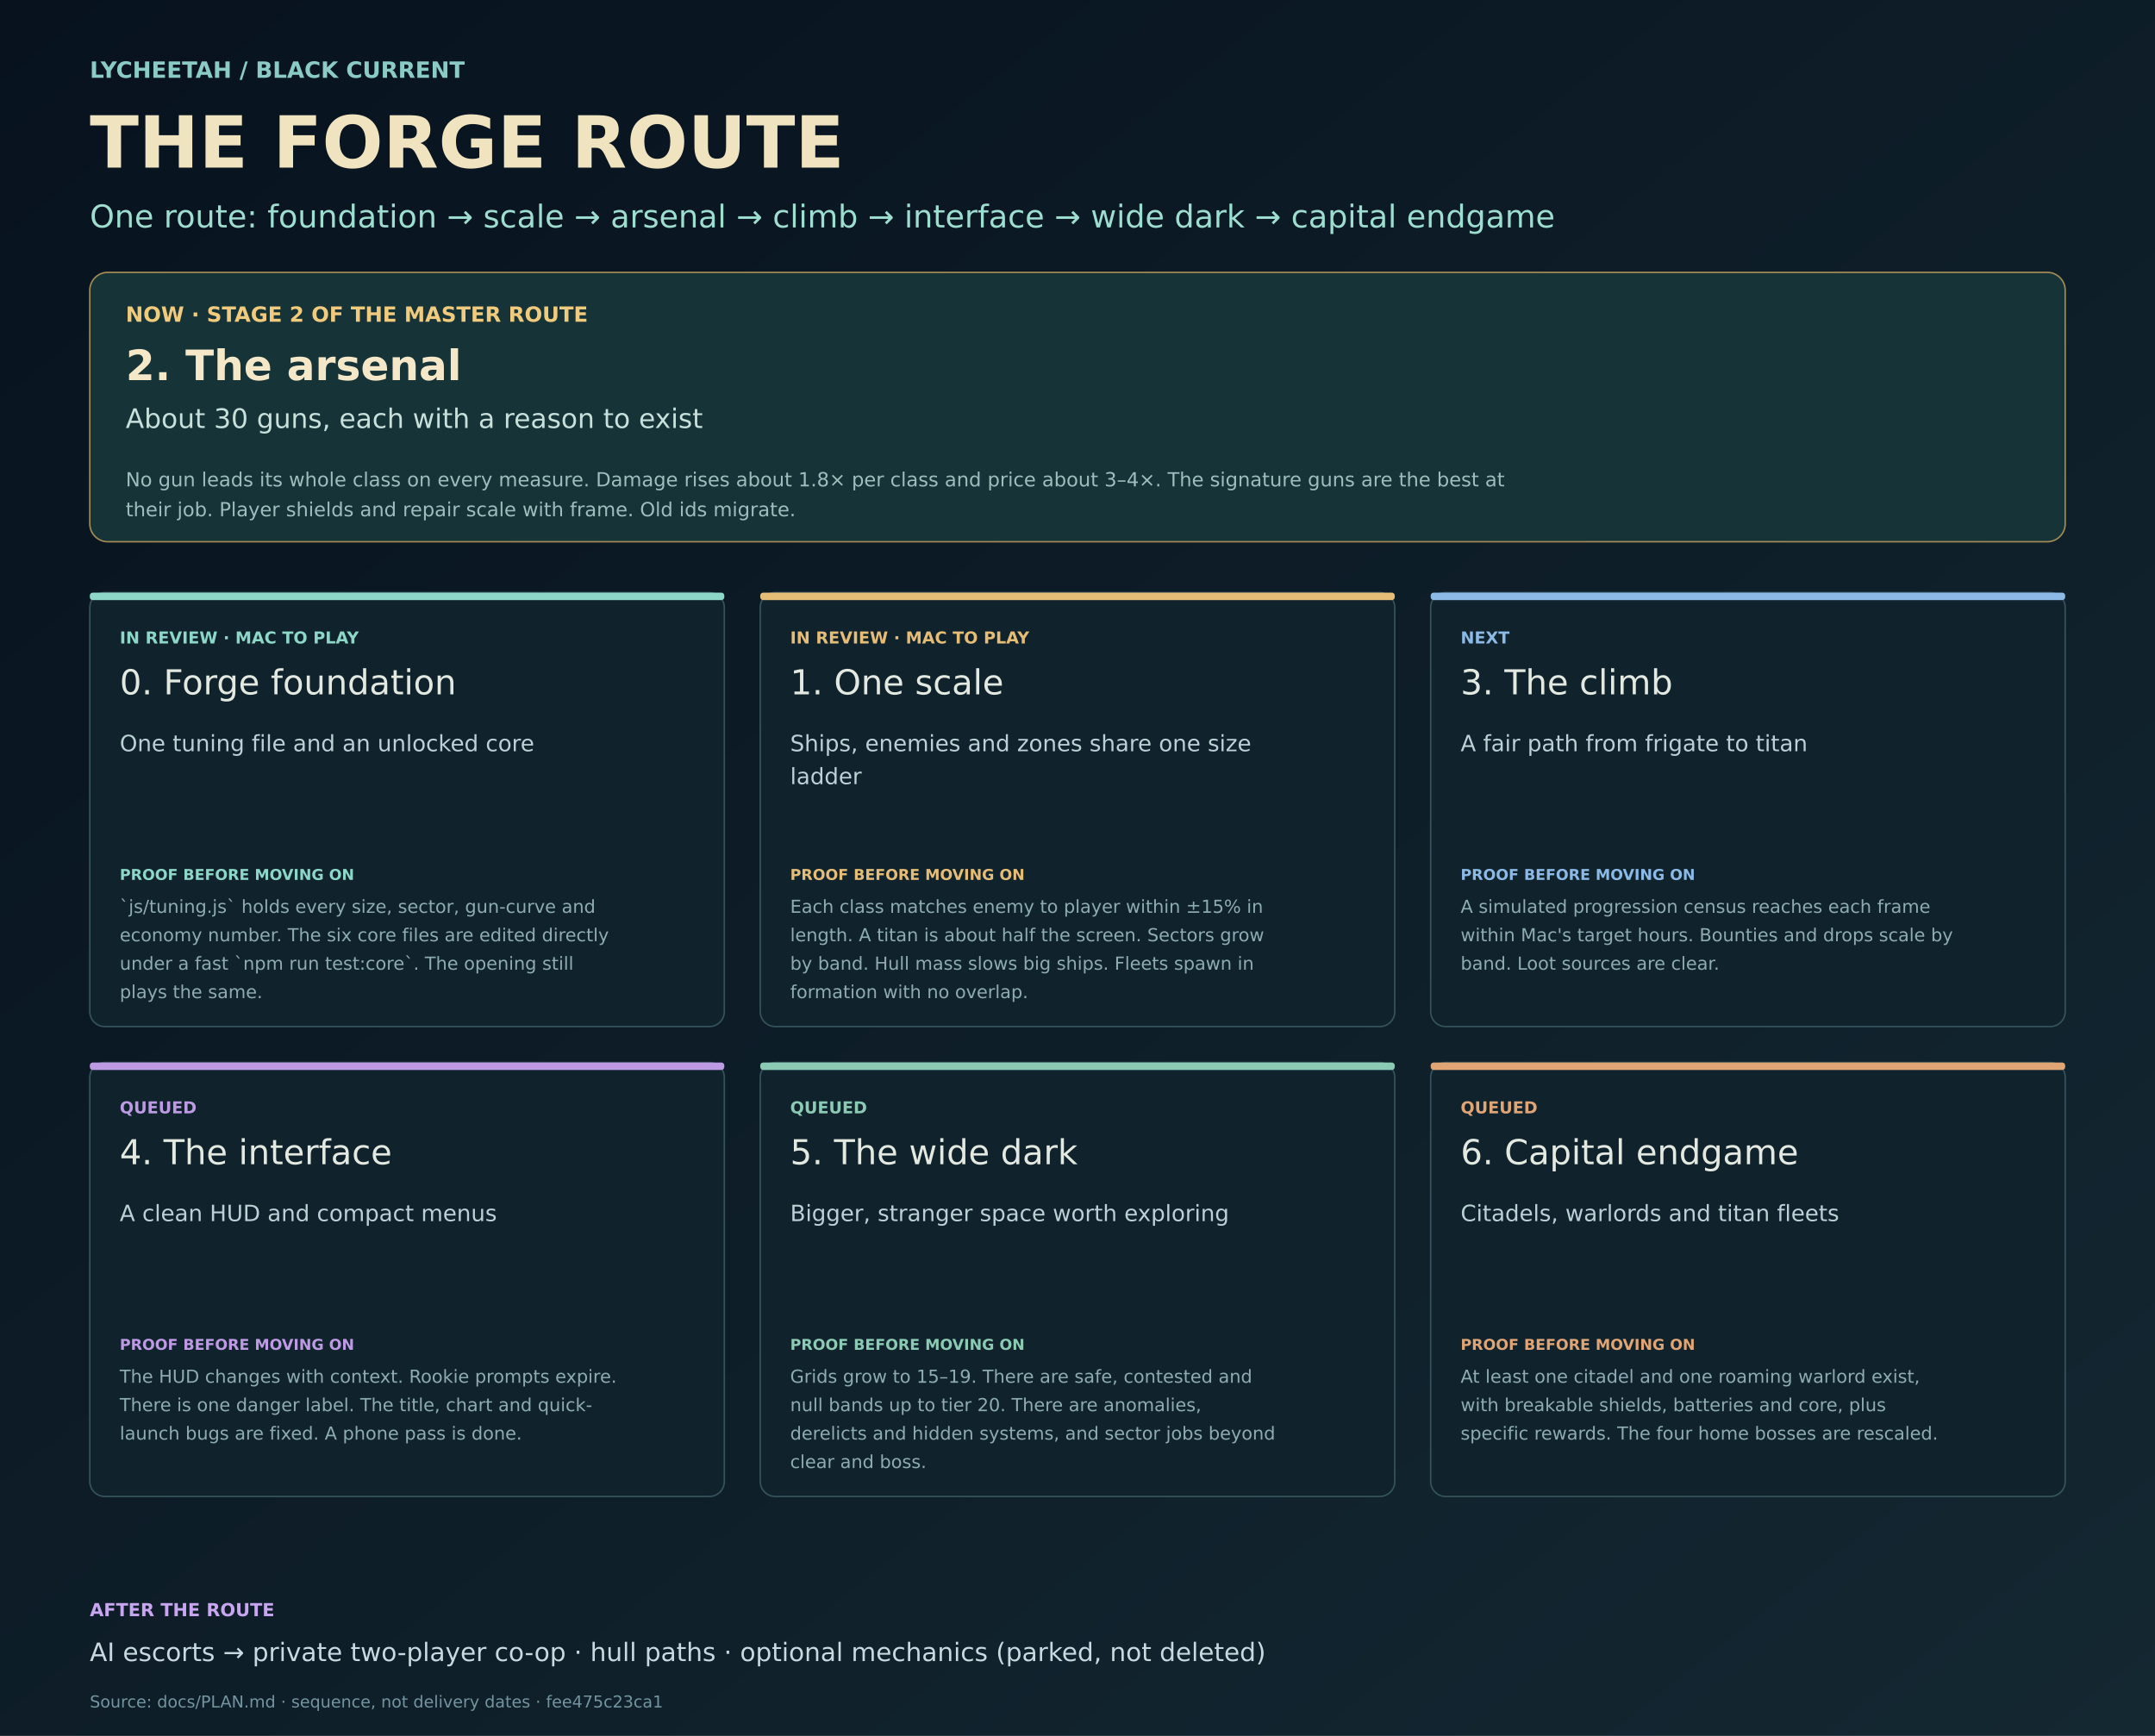
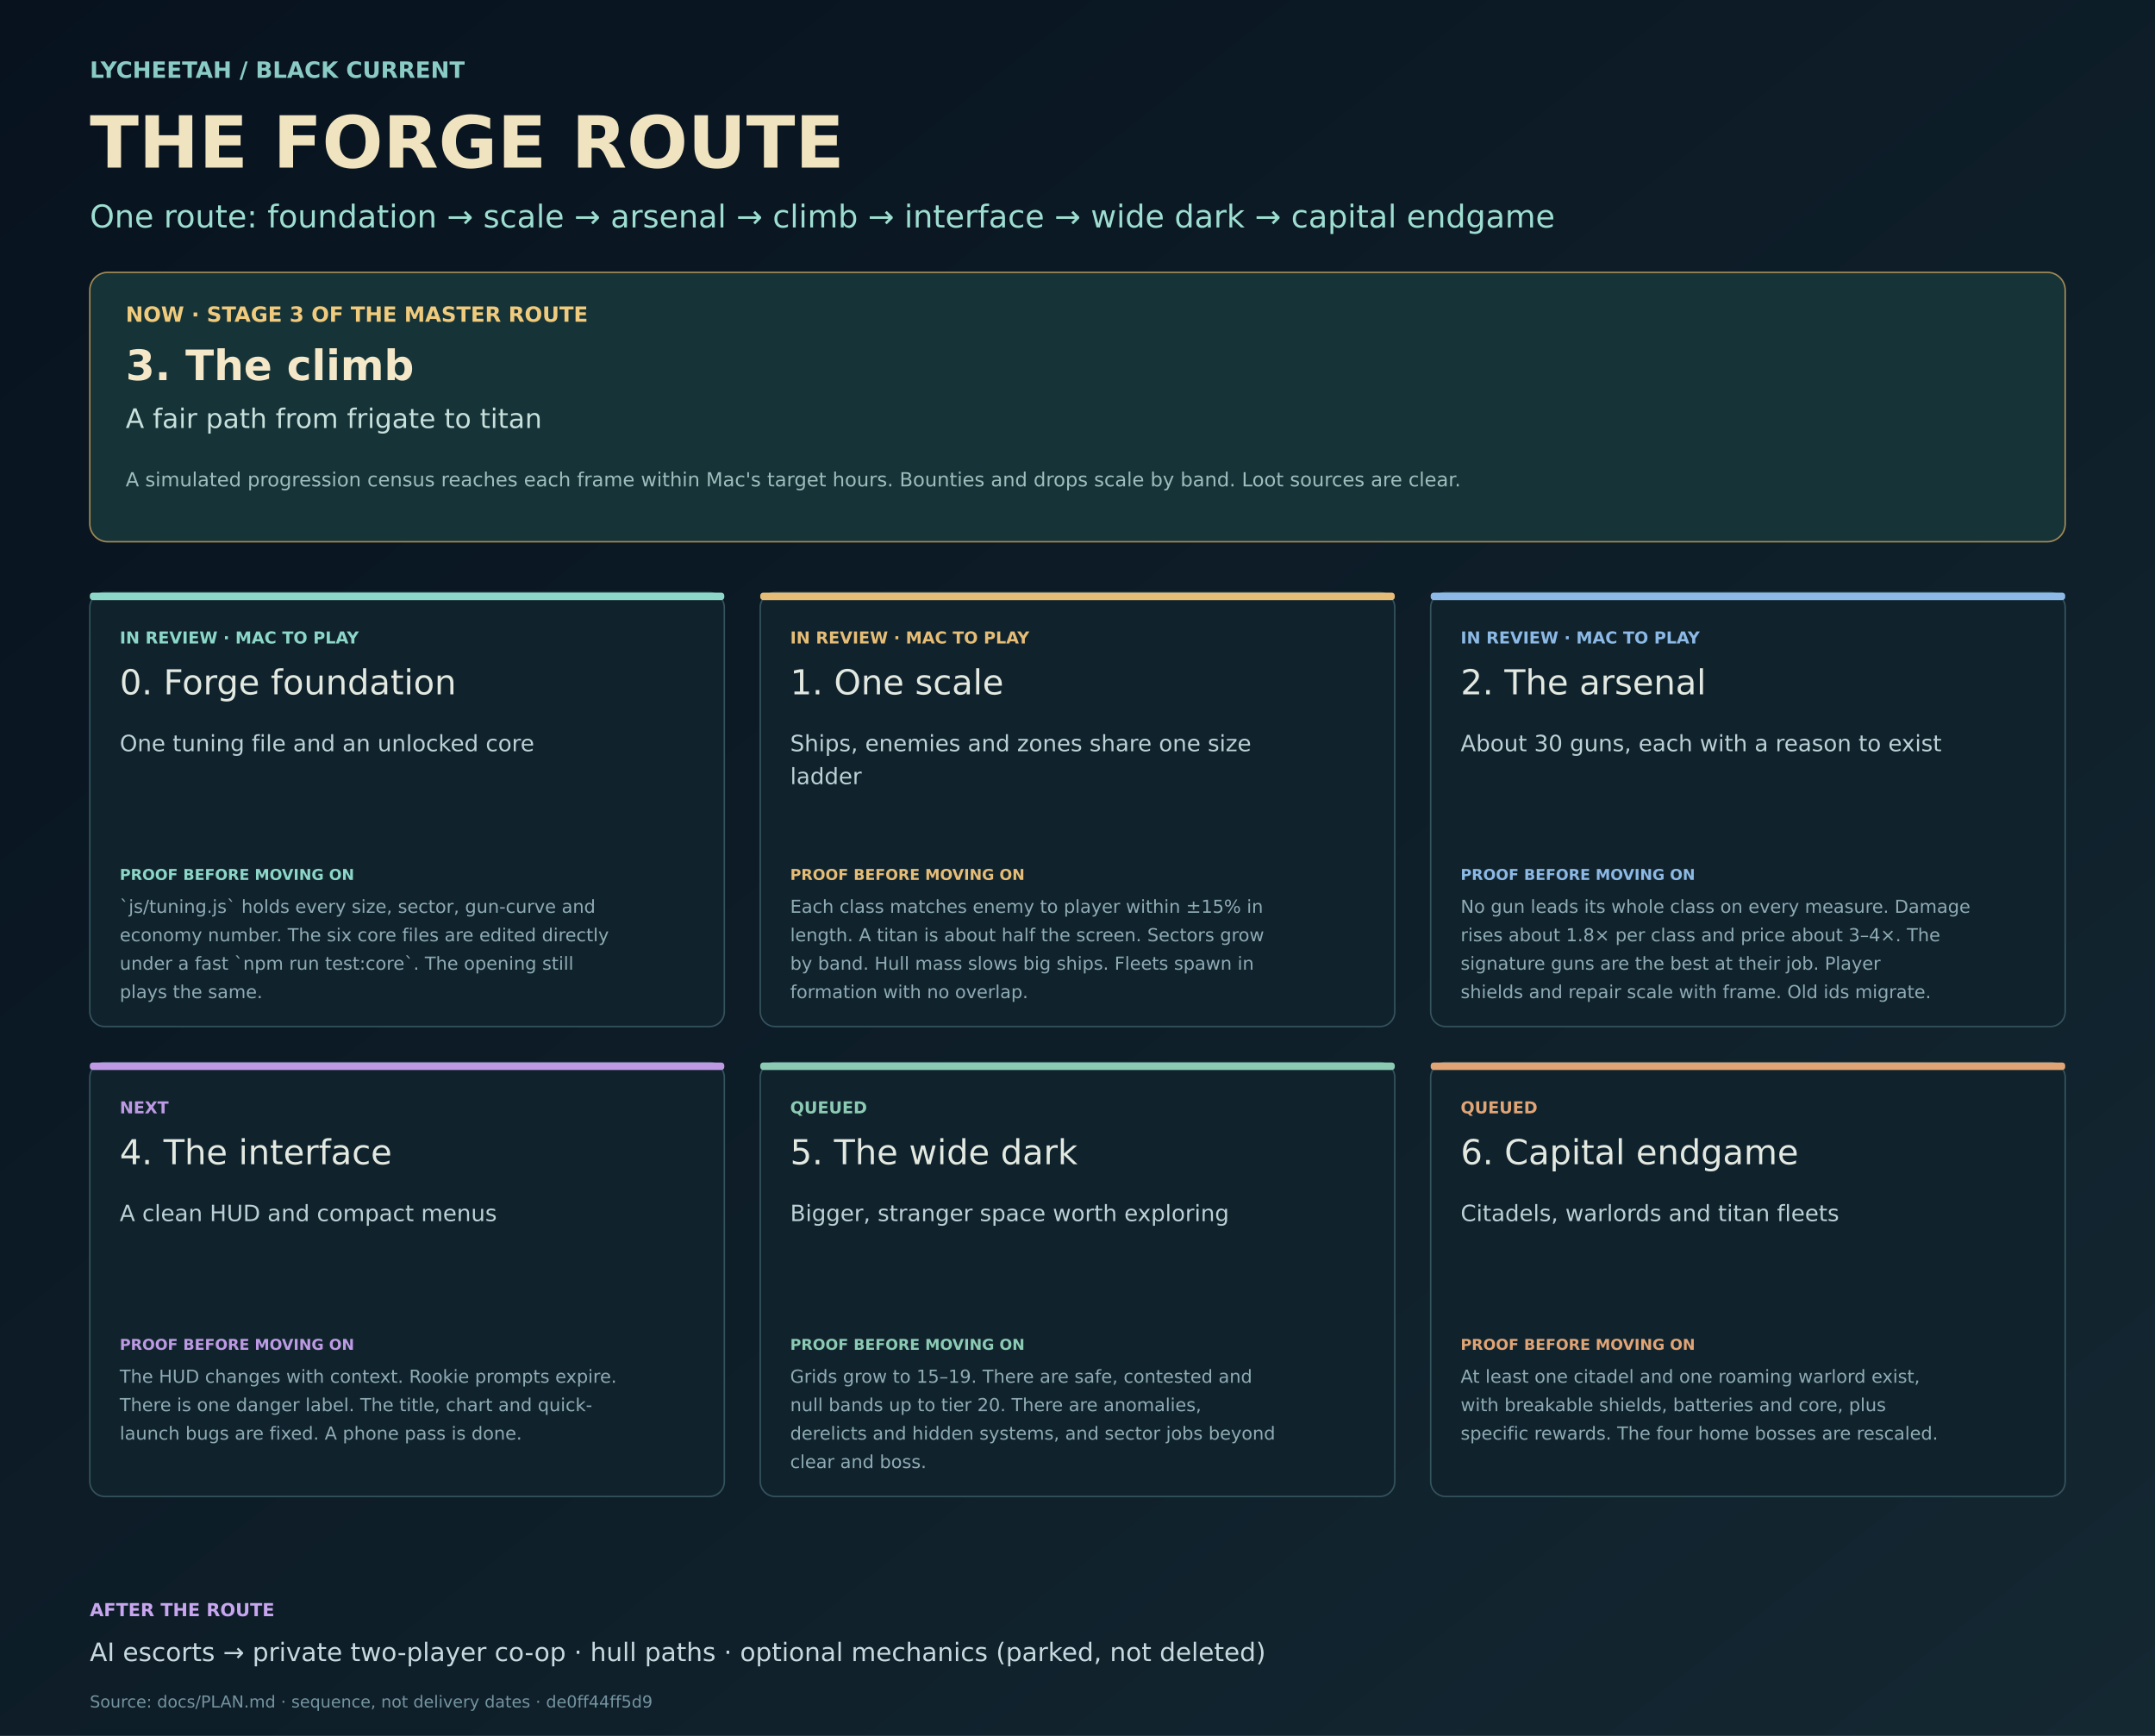
<svg xmlns="http://www.w3.org/2000/svg" width="1440" height="1160" viewBox="0 0 1440 1160">
  <defs>
    <linearGradient id="bg" x2="1" y2="1">
      <stop stop-color="#07121e" />
      <stop offset="1" stop-color="#142832" />
    </linearGradient>
  </defs>
  <rect width="1440" height="1160" fill="url(#bg)" />
  <text x="60" y="52" fill="#8acbc5" font-family="DejaVu Sans,sans-serif" font-size="15" font-weight="700">LYCHEETAH / BLACK CURRENT</text>
  <text x="60" y="112" fill="#f0e3bf" font-family="DejaVu Sans,sans-serif" font-size="48" font-weight="700">THE FORGE ROUTE</text>
  <text x="60" y="152" fill="#9dded0" font-family="DejaVu Sans,sans-serif" font-size="21" font-weight="400">One route: foundation → scale → arsenal → climb → interface → wide dark → capital endgame</text>
  <rect x="60" y="182" width="1320" height="180" rx="12" fill="#163337" stroke="#a18a55" />
-   <text x="84" y="215" fill="#f0cb7d" font-family="DejaVu Sans,sans-serif" font-size="14" font-weight="700">NOW · STAGE 2 OF THE MASTER ROUTE</text>
-   <text x="84" y="254" fill="#f4e8c9" font-family="DejaVu Sans,sans-serif" font-size="28" font-weight="700">2. The arsenal</text>
-   <text x="84" y="286" fill="#c8e0dc" font-family="DejaVu Sans,sans-serif" font-size="18" font-weight="400">About 30 guns, each with a reason to exist</text>
-   <text x="84" y="325" fill="#9fbdbd" font-family="DejaVu Sans,sans-serif" font-size="13" font-weight="400">No gun leads its whole class on every measure. Damage rises about 1.8× per class and price about 3–4×. The signature guns are the best at</text>
-   <text x="84" y="345" fill="#9fbdbd" font-family="DejaVu Sans,sans-serif" font-size="13" font-weight="400">their job. Player shields and repair scale with frame. Old ids migrate.</text>
+   <text x="84" y="215" fill="#f0cb7d" font-family="DejaVu Sans,sans-serif" font-size="14" font-weight="700">NOW · STAGE 3 OF THE MASTER ROUTE</text>
+   <text x="84" y="254" fill="#f4e8c9" font-family="DejaVu Sans,sans-serif" font-size="28" font-weight="700">3. The climb</text>
+   <text x="84" y="286" fill="#c8e0dc" font-family="DejaVu Sans,sans-serif" font-size="18" font-weight="400">A fair path from frigate to titan</text>
+   <text x="84" y="325" fill="#9fbdbd" font-family="DejaVu Sans,sans-serif" font-size="13" font-weight="400">A simulated progression census reaches each frame within Mac's target hours. Bounties and drops scale by band. Loot sources are clear.</text>
  <rect x="60" y="396" width="424" height="290" rx="10" fill="#10232d" stroke="#35535d" />
  <rect x="60" y="396" width="424" height="5" rx="2" fill="#8cd7c8" />
  <text x="80" y="430" fill="#8cd7c8" font-family="DejaVu Sans,sans-serif" font-size="11" font-weight="700">IN REVIEW · MAC TO PLAY</text>
  <text x="80" y="464" fill="#e3e9e1" font-family="DejaVu Sans,sans-serif" font-size="23" font-weight="400">0. Forge foundation</text>
  <text x="80" y="502" fill="#bad1d5" font-family="DejaVu Sans,sans-serif" font-size="15" font-weight="400">One tuning file and an unlocked core</text>
  <text x="80" y="588" fill="#8cd7c8" font-family="DejaVu Sans,sans-serif" font-size="10" font-weight="700">PROOF BEFORE MOVING ON</text>
  <text x="80" y="610" fill="#8eabb4" font-family="DejaVu Sans,sans-serif" font-size="12" font-weight="400">`js/tuning.js` holds every size, sector, gun-curve and</text>
  <text x="80" y="629" fill="#8eabb4" font-family="DejaVu Sans,sans-serif" font-size="12" font-weight="400">economy number. The six core files are edited directly</text>
  <text x="80" y="648" fill="#8eabb4" font-family="DejaVu Sans,sans-serif" font-size="12" font-weight="400">under a fast `npm run test:core`. The opening still</text>
  <text x="80" y="667" fill="#8eabb4" font-family="DejaVu Sans,sans-serif" font-size="12" font-weight="400">plays the same.</text>
  <rect x="508" y="396" width="424" height="290" rx="10" fill="#10232d" stroke="#35535d" />
  <rect x="508" y="396" width="424" height="5" rx="2" fill="#e6bd76" />
  <text x="528" y="430" fill="#e6bd76" font-family="DejaVu Sans,sans-serif" font-size="11" font-weight="700">IN REVIEW · MAC TO PLAY</text>
  <text x="528" y="464" fill="#e3e9e1" font-family="DejaVu Sans,sans-serif" font-size="23" font-weight="400">1. One scale</text>
  <text x="528" y="502" fill="#bad1d5" font-family="DejaVu Sans,sans-serif" font-size="15" font-weight="400">Ships, enemies and zones share one size</text>
  <text x="528" y="524" fill="#bad1d5" font-family="DejaVu Sans,sans-serif" font-size="15" font-weight="400">ladder</text>
  <text x="528" y="588" fill="#e6bd76" font-family="DejaVu Sans,sans-serif" font-size="10" font-weight="700">PROOF BEFORE MOVING ON</text>
  <text x="528" y="610" fill="#8eabb4" font-family="DejaVu Sans,sans-serif" font-size="12" font-weight="400">Each class matches enemy to player within ±15% in</text>
  <text x="528" y="629" fill="#8eabb4" font-family="DejaVu Sans,sans-serif" font-size="12" font-weight="400">length. A titan is about half the screen. Sectors grow</text>
  <text x="528" y="648" fill="#8eabb4" font-family="DejaVu Sans,sans-serif" font-size="12" font-weight="400">by band. Hull mass slows big ships. Fleets spawn in</text>
  <text x="528" y="667" fill="#8eabb4" font-family="DejaVu Sans,sans-serif" font-size="12" font-weight="400">formation with no overlap.</text>
  <rect x="956" y="396" width="424" height="290" rx="10" fill="#10232d" stroke="#35535d" />
  <rect x="956" y="396" width="424" height="5" rx="2" fill="#8cb9e5" />
-   <text x="976" y="430" fill="#8cb9e5" font-family="DejaVu Sans,sans-serif" font-size="11" font-weight="700">NEXT</text>
-   <text x="976" y="464" fill="#e3e9e1" font-family="DejaVu Sans,sans-serif" font-size="23" font-weight="400">3. The climb</text>
-   <text x="976" y="502" fill="#bad1d5" font-family="DejaVu Sans,sans-serif" font-size="15" font-weight="400">A fair path from frigate to titan</text>
+   <text x="976" y="430" fill="#8cb9e5" font-family="DejaVu Sans,sans-serif" font-size="11" font-weight="700">IN REVIEW · MAC TO PLAY</text>
+   <text x="976" y="464" fill="#e3e9e1" font-family="DejaVu Sans,sans-serif" font-size="23" font-weight="400">2. The arsenal</text>
+   <text x="976" y="502" fill="#bad1d5" font-family="DejaVu Sans,sans-serif" font-size="15" font-weight="400">About 30 guns, each with a reason to exist</text>
  <text x="976" y="588" fill="#8cb9e5" font-family="DejaVu Sans,sans-serif" font-size="10" font-weight="700">PROOF BEFORE MOVING ON</text>
-   <text x="976" y="610" fill="#8eabb4" font-family="DejaVu Sans,sans-serif" font-size="12" font-weight="400">A simulated progression census reaches each frame</text>
-   <text x="976" y="629" fill="#8eabb4" font-family="DejaVu Sans,sans-serif" font-size="12" font-weight="400">within Mac's target hours. Bounties and drops scale by</text>
-   <text x="976" y="648" fill="#8eabb4" font-family="DejaVu Sans,sans-serif" font-size="12" font-weight="400">band. Loot sources are clear.</text>
+   <text x="976" y="610" fill="#8eabb4" font-family="DejaVu Sans,sans-serif" font-size="12" font-weight="400">No gun leads its whole class on every measure. Damage</text>
+   <text x="976" y="629" fill="#8eabb4" font-family="DejaVu Sans,sans-serif" font-size="12" font-weight="400">rises about 1.8× per class and price about 3–4×. The</text>
+   <text x="976" y="648" fill="#8eabb4" font-family="DejaVu Sans,sans-serif" font-size="12" font-weight="400">signature guns are the best at their job. Player</text>
+   <text x="976" y="667" fill="#8eabb4" font-family="DejaVu Sans,sans-serif" font-size="12" font-weight="400">shields and repair scale with frame. Old ids migrate.</text>
  <rect x="60" y="710" width="424" height="290" rx="10" fill="#10232d" stroke="#35535d" />
  <rect x="60" y="710" width="424" height="5" rx="2" fill="#bd9ae3" />
-   <text x="80" y="744" fill="#bd9ae3" font-family="DejaVu Sans,sans-serif" font-size="11" font-weight="700">QUEUED</text>
+   <text x="80" y="744" fill="#bd9ae3" font-family="DejaVu Sans,sans-serif" font-size="11" font-weight="700">NEXT</text>
  <text x="80" y="778" fill="#e3e9e1" font-family="DejaVu Sans,sans-serif" font-size="23" font-weight="400">4. The interface</text>
  <text x="80" y="816" fill="#bad1d5" font-family="DejaVu Sans,sans-serif" font-size="15" font-weight="400">A clean HUD and compact menus</text>
  <text x="80" y="902" fill="#bd9ae3" font-family="DejaVu Sans,sans-serif" font-size="10" font-weight="700">PROOF BEFORE MOVING ON</text>
  <text x="80" y="924" fill="#8eabb4" font-family="DejaVu Sans,sans-serif" font-size="12" font-weight="400">The HUD changes with context. Rookie prompts expire.</text>
  <text x="80" y="943" fill="#8eabb4" font-family="DejaVu Sans,sans-serif" font-size="12" font-weight="400">There is one danger label. The title, chart and quick-</text>
  <text x="80" y="962" fill="#8eabb4" font-family="DejaVu Sans,sans-serif" font-size="12" font-weight="400">launch bugs are fixed. A phone pass is done.</text>
  <rect x="508" y="710" width="424" height="290" rx="10" fill="#10232d" stroke="#35535d" />
  <rect x="508" y="710" width="424" height="5" rx="2" fill="#8ccbb3" />
  <text x="528" y="744" fill="#8ccbb3" font-family="DejaVu Sans,sans-serif" font-size="11" font-weight="700">QUEUED</text>
  <text x="528" y="778" fill="#e3e9e1" font-family="DejaVu Sans,sans-serif" font-size="23" font-weight="400">5. The wide dark</text>
  <text x="528" y="816" fill="#bad1d5" font-family="DejaVu Sans,sans-serif" font-size="15" font-weight="400">Bigger, stranger space worth exploring</text>
  <text x="528" y="902" fill="#8ccbb3" font-family="DejaVu Sans,sans-serif" font-size="10" font-weight="700">PROOF BEFORE MOVING ON</text>
  <text x="528" y="924" fill="#8eabb4" font-family="DejaVu Sans,sans-serif" font-size="12" font-weight="400">Grids grow to 15–19. There are safe, contested and</text>
  <text x="528" y="943" fill="#8eabb4" font-family="DejaVu Sans,sans-serif" font-size="12" font-weight="400">null bands up to tier 20. There are anomalies,</text>
  <text x="528" y="962" fill="#8eabb4" font-family="DejaVu Sans,sans-serif" font-size="12" font-weight="400">derelicts and hidden systems, and sector jobs beyond</text>
  <text x="528" y="981" fill="#8eabb4" font-family="DejaVu Sans,sans-serif" font-size="12" font-weight="400">clear and boss.</text>
  <rect x="956" y="710" width="424" height="290" rx="10" fill="#10232d" stroke="#35535d" />
  <rect x="956" y="710" width="424" height="5" rx="2" fill="#e0a475" />
  <text x="976" y="744" fill="#e0a475" font-family="DejaVu Sans,sans-serif" font-size="11" font-weight="700">QUEUED</text>
  <text x="976" y="778" fill="#e3e9e1" font-family="DejaVu Sans,sans-serif" font-size="23" font-weight="400">6. Capital endgame</text>
  <text x="976" y="816" fill="#bad1d5" font-family="DejaVu Sans,sans-serif" font-size="15" font-weight="400">Citadels, warlords and titan fleets</text>
  <text x="976" y="902" fill="#e0a475" font-family="DejaVu Sans,sans-serif" font-size="10" font-weight="700">PROOF BEFORE MOVING ON</text>
  <text x="976" y="924" fill="#8eabb4" font-family="DejaVu Sans,sans-serif" font-size="12" font-weight="400">At least one citadel and one roaming warlord exist,</text>
  <text x="976" y="943" fill="#8eabb4" font-family="DejaVu Sans,sans-serif" font-size="12" font-weight="400">with breakable shields, batteries and core, plus</text>
  <text x="976" y="962" fill="#8eabb4" font-family="DejaVu Sans,sans-serif" font-size="12" font-weight="400">specific rewards. The four home bosses are rescaled.</text>
  <text x="60" y="1080" fill="#c8a6ef" font-family="DejaVu Sans,sans-serif" font-size="12" font-weight="700">AFTER THE ROUTE</text>
  <text x="60" y="1110" fill="#c8d9df" font-family="DejaVu Sans,sans-serif" font-size="17" font-weight="400">AI escorts → private two-player co-op · hull paths · optional mechanics (parked, not deleted)</text>
-   <text x="60" y="1141" fill="#73949f" font-family="DejaVu Sans,sans-serif" font-size="11" font-weight="400">Source: docs/PLAN.md · sequence, not delivery dates · fee475c23ca1</text>
+   <text x="60" y="1141" fill="#73949f" font-family="DejaVu Sans,sans-serif" font-size="11" font-weight="400">Source: docs/PLAN.md · sequence, not delivery dates · de0ff44ff5d9</text>
</svg>
